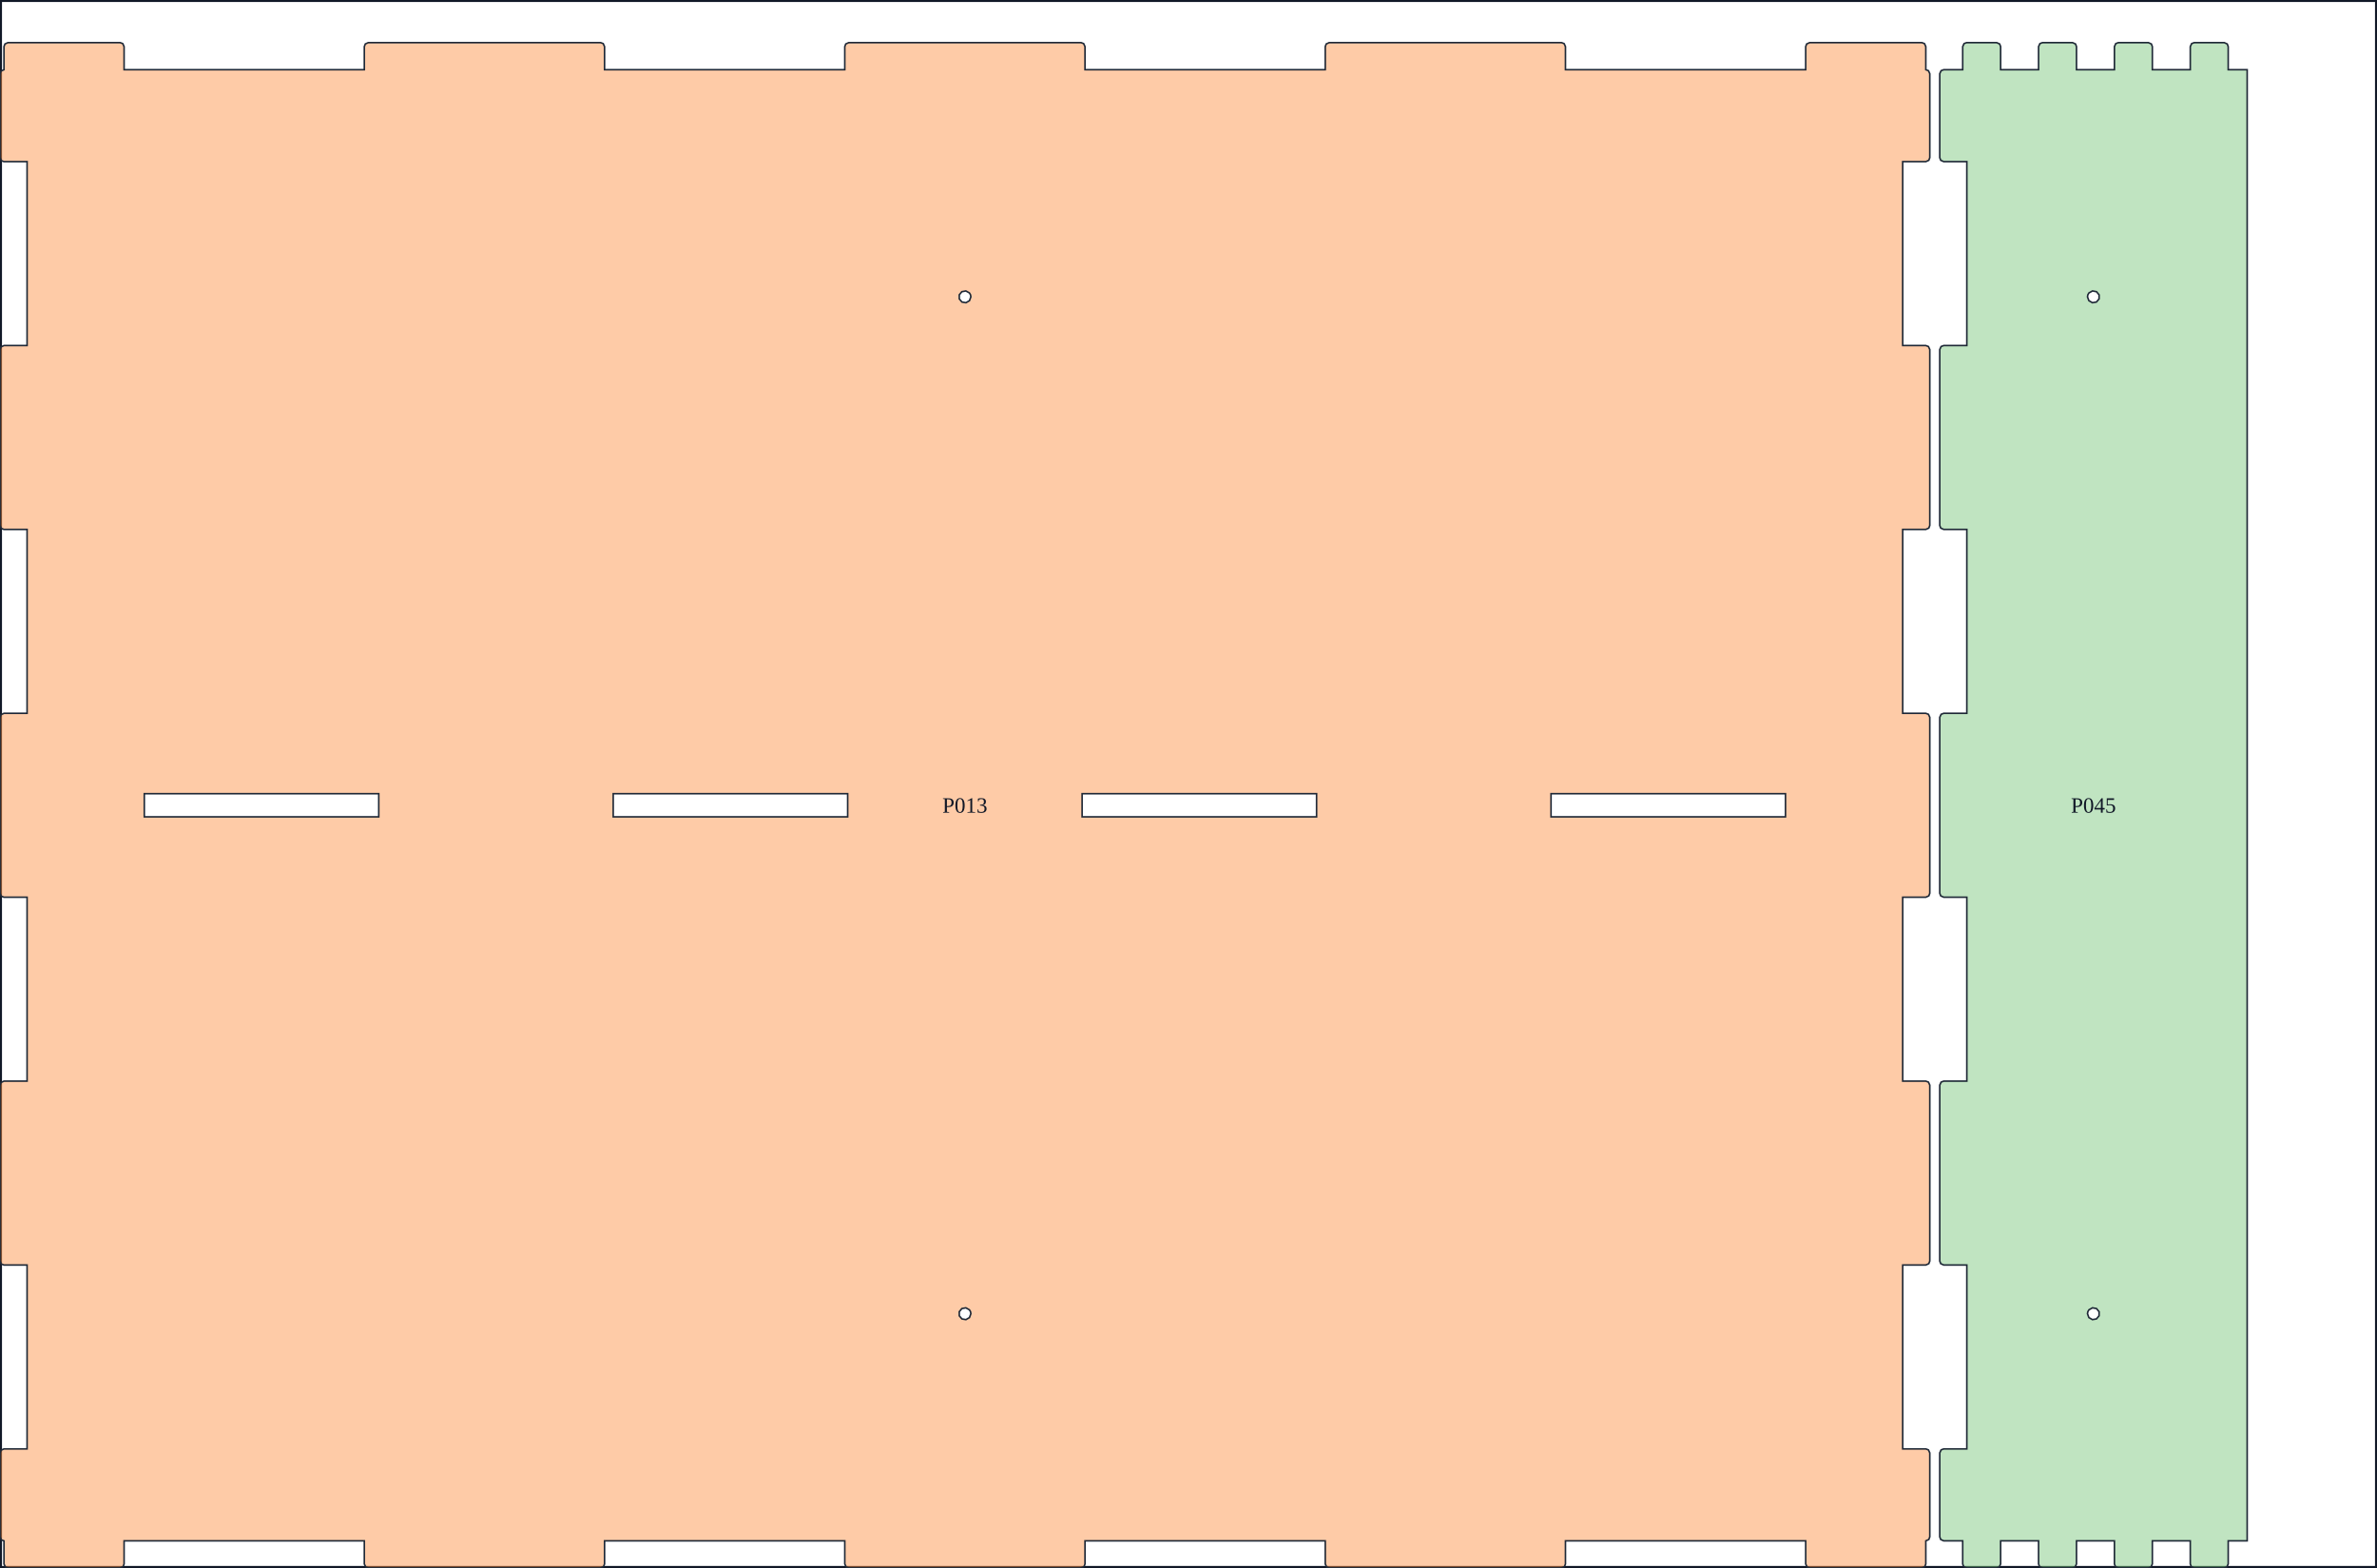
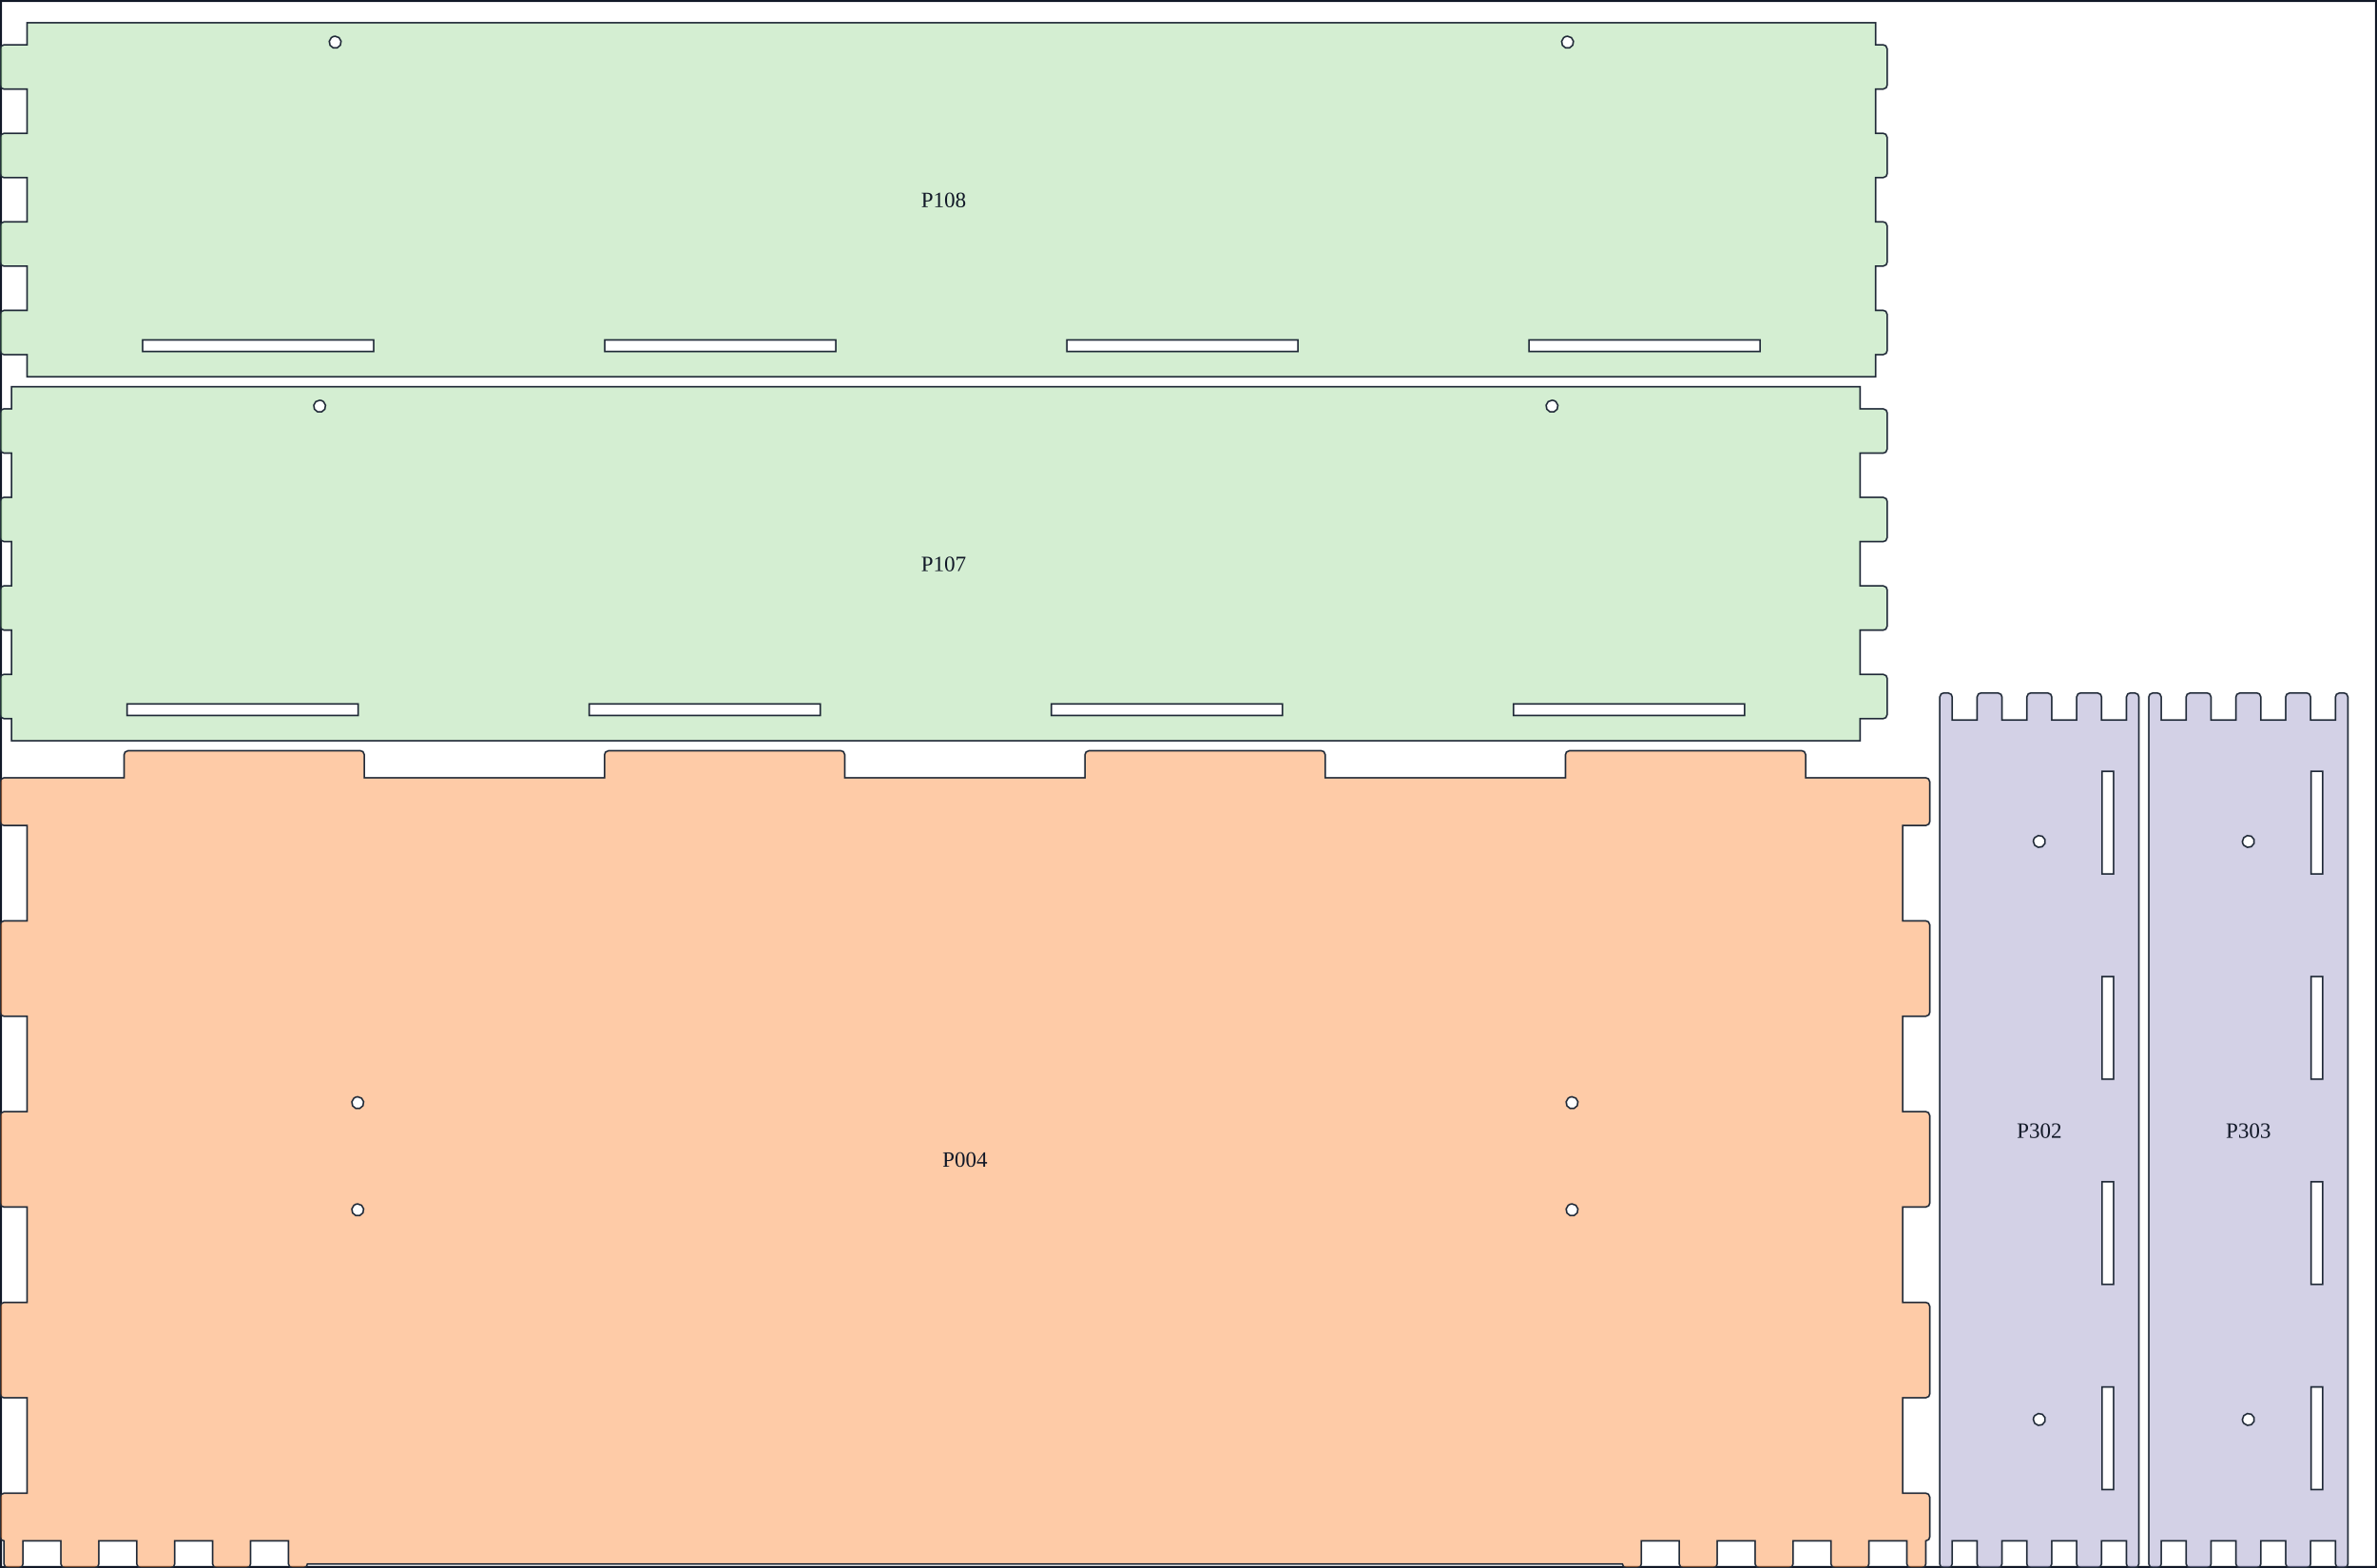
<svg xmlns="http://www.w3.org/2000/svg" width="1193.8mm" height="787.4mm" viewBox="0 0 1193.8 787.4">
  <rect width="1193.8" height="787.4" fill="white" stroke="#111827" stroke-width="2" />
  <g transform="translate(0 787.4) scale(1 -1)">
-     <path d="M 955.600 706.225 L 967.200 706.225 L 968.706 706.909 L 969.200 708.225 L 969.200 750.400 L 968.516 751.906 L 967.200 752.400 L 967.200 764.000 L 966.516 765.506 L 965.200 766.000 L 908.875 766.000 L 907.369 765.316 L 906.875 764.000 L 906.875 752.400 L 786.225 752.400 L 786.225 764.000 L 785.541 765.506 L 784.225 766.000 L 667.575 766.000 L 666.069 765.316 L 665.575 764.000 L 665.575 752.400 L 544.925 752.400 L 544.925 764.000 L 544.241 765.506 L 542.925 766.000 L 426.275 766.000 L 424.769 765.316 L 424.275 764.000 L 424.275 752.400 L 303.625 752.400 L 303.625 764.000 L 302.941 765.506 L 301.625 766.000 L 184.975 766.000 L 183.469 765.316 L 182.975 764.000 L 182.975 752.400 L 62.325 752.400 L 62.325 764.000 L 61.641 765.506 L 60.325 766.000 L 4.000 766.000 L 2.494 765.316 L 2.000 764.000 L 2.000 752.400 L 0.494 751.716 L 0.000 750.400 L 0.000 708.225 L 0.684 706.719 L 2.000 706.225 L 13.600 706.225 L 13.600 613.875 L 2.000 613.875 L 0.494 613.191 L 0.000 611.875 L 0.000 523.525 L 0.684 522.019 L 2.000 521.525 L 13.600 521.525 L 13.600 429.175 L 2.000 429.175 L 0.494 428.491 L 0.000 427.175 L 0.000 338.825 L 0.684 337.319 L 2.000 336.825 L 13.600 336.825 L 13.600 244.475 L 2.000 244.475 L 0.494 243.791 L 0.000 242.475 L 0.000 154.125 L 0.684 152.619 L 2.000 152.125 L 13.600 152.125 L 13.600 59.775 L 2.000 59.775 L 0.494 59.091 L 0.000 57.775 L 0.000 15.600 L 0.684 14.094 L 2.000 13.600 L 2.000 2.000 L 2.684 0.494 L 4.000 0.000 L 60.325 0.000 L 61.831 0.684 L 62.325 2.000 L 62.325 13.600 L 182.975 13.600 L 182.975 2.000 L 183.659 0.494 L 184.975 0.000 L 301.625 0.000 L 303.131 0.684 L 303.625 2.000 L 303.625 13.600 L 424.275 13.600 L 424.275 2.000 L 424.959 0.494 L 426.275 0.000 L 542.925 0.000 L 544.431 0.684 L 544.925 2.000 L 544.925 13.600 L 665.575 13.600 L 665.575 2.000 L 666.259 0.494 L 667.575 0.000 L 784.225 0.000 L 785.731 0.684 L 786.225 2.000 L 786.225 13.600 L 906.875 13.600 L 906.875 2.000 L 907.559 0.494 L 908.875 0.000 L 965.200 0.000 L 966.706 0.684 L 967.200 2.000 L 967.200 13.600 L 968.706 14.284 L 969.200 15.600 L 969.200 57.775 L 968.516 59.281 L 967.200 59.775 L 955.600 59.775 L 955.600 152.125 L 967.200 152.125 L 968.706 152.809 L 969.200 154.125 L 969.200 242.475 L 968.516 243.981 L 967.200 244.475 L 955.600 244.475 L 955.600 336.825 L 967.200 336.825 L 968.706 337.509 L 969.200 338.825 L 969.200 427.175 L 968.516 428.681 L 967.200 429.175 L 955.600 429.175 L 955.600 521.525 L 967.200 521.525 L 968.706 522.209 L 969.200 523.525 L 969.200 611.875 L 968.516 613.381 L 967.200 613.875 L 955.600 613.875 L 955.600 706.225 Z M 487.600 127.667 L 486.902 125.742 L 485.132 124.714 L 483.114 125.060 L 481.788 126.620 L 481.772 128.667 L 483.072 130.248 L 485.083 130.627 L 486.870 129.628 L 487.412 128.713 L 487.600 127.667 Z M 190.225 388.800 L 190.225 377.200 L 101.912 377.200 L 72.475 377.200 L 72.475 388.800 L 190.225 388.800 Z M 425.725 388.800 L 425.725 377.200 L 337.412 377.200 L 307.975 377.200 L 307.975 388.800 L 425.725 388.800 Z M 661.225 388.800 L 661.225 377.200 L 572.912 377.200 L 543.475 377.200 L 543.475 388.800 L 661.225 388.800 Z M 896.725 388.800 L 896.725 377.200 L 808.412 377.200 L 778.975 377.200 L 778.975 388.800 L 896.725 388.800 Z M 487.600 638.333 L 486.902 636.409 L 485.132 635.381 L 483.114 635.727 L 481.788 637.287 L 481.772 639.334 L 483.072 640.915 L 485.083 641.294 L 486.870 640.295 L 487.412 639.380 L 487.600 638.333 Z" fill="#fd8d3c" fill-opacity="0.45" fill-rule="evenodd" stroke="#1f2937" stroke-width="0.8" />
-     <path d="M 976.200 13.600 L 974.694 14.284 L 974.200 15.600 L 974.200 57.775 L 974.884 59.281 L 976.200 59.775 L 987.800 59.775 L 987.800 152.125 L 976.200 152.125 L 974.694 152.809 L 974.200 154.125 L 974.200 242.475 L 974.884 243.981 L 976.200 244.475 L 987.800 244.475 L 987.800 336.825 L 976.200 336.825 L 974.694 337.509 L 974.200 338.825 L 974.200 427.175 L 974.884 428.681 L 976.200 429.175 L 987.800 429.175 L 987.800 521.525 L 976.200 521.525 L 974.694 522.209 L 974.200 523.525 L 974.200 611.875 L 974.884 613.381 L 976.200 613.875 L 987.800 613.875 L 987.800 706.225 L 976.200 706.225 L 974.694 706.909 L 974.200 708.225 L 974.200 750.400 L 974.884 751.906 L 976.200 752.400 L 985.725 752.400 L 985.725 764.000 L 986.409 765.506 L 987.725 766.000 L 1002.775 766.000 L 1004.281 765.316 L 1004.775 764.000 L 1004.775 752.400 L 1023.825 752.400 L 1023.825 764.000 L 1024.509 765.506 L 1025.825 766.000 L 1040.875 766.000 L 1042.381 765.316 L 1042.875 764.000 L 1042.875 752.400 L 1061.925 752.400 L 1061.925 764.000 L 1062.609 765.506 L 1063.925 766.000 L 1078.975 766.000 L 1080.481 765.316 L 1080.975 764.000 L 1080.975 752.400 L 1100.025 752.400 L 1100.025 764.000 L 1100.709 765.506 L 1102.025 766.000 L 1117.075 766.000 L 1118.581 765.316 L 1119.075 764.000 L 1119.075 752.400 L 1128.600 752.400 L 1128.600 13.600 L 1119.075 13.600 L 1119.075 2.000 L 1118.391 0.494 L 1117.075 0.000 L 1102.025 0.000 L 1100.519 0.684 L 1100.025 2.000 L 1100.025 13.600 L 1080.975 13.600 L 1080.975 2.000 L 1080.291 0.494 L 1078.975 0.000 L 1063.925 0.000 L 1062.419 0.684 L 1061.925 2.000 L 1061.925 13.600 L 1042.875 13.600 L 1042.875 2.000 L 1042.191 0.494 L 1040.875 0.000 L 1025.825 0.000 L 1024.319 0.684 L 1023.825 2.000 L 1023.825 13.600 L 1004.775 13.600 L 1004.775 2.000 L 1004.091 0.494 L 1002.775 0.000 L 987.725 0.000 L 986.219 0.684 L 985.725 2.000 L 985.725 13.600 L 976.200 13.600 Z M 1048.400 127.667 L 1049.098 125.742 L 1050.868 124.714 L 1052.886 125.060 L 1054.212 126.620 L 1054.228 128.667 L 1052.928 130.248 L 1050.917 130.627 L 1049.130 129.628 L 1048.588 128.713 L 1048.400 127.667 Z M 1048.400 638.333 L 1049.098 636.409 L 1050.868 635.381 L 1052.886 635.727 L 1054.212 637.287 L 1054.228 639.334 L 1052.928 640.915 L 1050.917 641.294 L 1049.130 640.295 L 1048.588 639.380 L 1048.400 638.333 Z" fill="#74c476" fill-opacity="0.45" fill-rule="evenodd" stroke="#1f2937" stroke-width="0.8" />
+     <path d="M 9.525 0.000 L 11.031 0.684 L 11.525 2.000 L 11.525 13.600 L 30.575 13.600 L 30.575 2.000 L 31.259 0.494 L 32.575 0.000 L 47.625 0.000 L 49.131 0.684 L 49.625 2.000 L 49.625 13.600 L 68.675 13.600 L 68.675 2.000 L 69.359 0.494 L 70.675 0.000 L 85.725 0.000 L 87.231 0.684 L 87.725 2.000 L 87.725 13.600 L 106.775 13.600 L 106.775 2.000 L 107.459 0.494 L 108.775 0.000 L 123.825 0.000 L 125.331 0.684 L 125.825 2.000 L 125.825 13.600 L 144.875 13.600 L 144.875 2.000 L 145.559 0.494 L 146.875 0.000 L 152.400 0.000 L 153.906 0.684 L 154.400 2.000 L 814.800 2.000 L 815.484 0.494 L 816.800 0.000 L 822.325 0.000 L 823.831 0.684 L 824.325 2.000 L 824.325 13.600 L 843.375 13.600 L 843.375 2.000 L 844.059 0.494 L 845.375 0.000 L 860.425 0.000 L 861.931 0.684 L 862.425 2.000 L 862.425 13.600 L 881.475 13.600 L 881.475 2.000 L 882.159 0.494 L 883.475 0.000 L 898.525 0.000 L 900.031 0.684 L 900.525 2.000 L 900.525 13.600 L 919.575 13.600 L 919.575 2.000 L 920.259 0.494 L 921.575 0.000 L 936.625 0.000 L 938.131 0.684 L 938.625 2.000 L 938.625 13.600 L 957.675 13.600 L 957.675 2.000 L 958.359 0.494 L 959.675 0.000 L 965.200 0.000 L 966.706 0.684 L 967.200 2.000 L 967.200 13.600 L 968.706 14.284 L 969.200 15.600 L 969.200 35.550 L 968.516 37.056 L 967.200 37.550 L 955.600 37.550 L 955.600 85.450 L 967.200 85.450 L 968.706 86.134 L 969.200 87.450 L 969.200 131.350 L 968.516 132.856 L 967.200 133.350 L 955.600 133.350 L 955.600 181.250 L 967.200 181.250 L 968.706 181.934 L 969.200 183.250 L 969.200 227.150 L 968.516 228.656 L 967.200 229.150 L 955.600 229.150 L 955.600 277.050 L 967.200 277.050 L 968.706 277.734 L 969.200 279.050 L 969.200 322.950 L 968.516 324.456 L 967.200 324.950 L 955.600 324.950 L 955.600 372.850 L 967.200 372.850 L 968.706 373.534 L 969.200 374.850 L 969.200 394.800 L 968.516 396.306 L 967.200 396.800 L 906.875 396.800 L 906.875 408.400 L 906.191 409.906 L 904.875 410.400 L 788.225 410.400 L 786.719 409.716 L 786.225 408.400 L 786.225 396.800 L 665.575 396.800 L 665.575 408.400 L 664.891 409.906 L 663.575 410.400 L 546.925 410.400 L 545.419 409.716 L 544.925 408.400 L 544.925 396.800 L 424.275 396.800 L 424.275 408.400 L 423.591 409.906 L 422.275 410.400 L 305.625 410.400 L 304.119 409.716 L 303.625 408.400 L 303.625 396.800 L 182.975 396.800 L 182.975 408.400 L 182.291 409.906 L 180.975 410.400 L 64.325 410.400 L 62.819 409.716 L 62.325 408.400 L 62.325 396.800 L 2.000 396.800 L 0.494 396.116 L 0.000 394.800 L 0.000 374.850 L 0.684 373.344 L 2.000 372.850 L 13.600 372.850 L 13.600 324.950 L 2.000 324.950 L 0.494 324.266 L 0.000 322.950 L 0.000 279.050 L 0.684 277.544 L 2.000 277.050 L 13.600 277.050 L 13.600 229.150 L 2.000 229.150 L 0.494 228.466 L 0.000 227.150 L 0.000 183.250 L 0.684 181.744 L 2.000 181.250 L 13.600 181.250 L 13.600 133.350 L 2.000 133.350 L 0.494 132.666 L 0.000 131.350 L 0.000 87.450 L 0.684 85.944 L 2.000 85.450 L 13.600 85.450 L 13.600 37.550 L 2.000 37.550 L 0.494 36.866 L 0.000 35.550 L 0.000 15.600 L 0.684 14.094 L 2.000 13.600 L 2.000 2.000 L 2.684 0.494 L 4.000 0.000 L 9.525 0.000 Z M 789.533 182.800 L 791.458 182.102 L 792.486 180.332 L 792.140 178.314 L 790.580 176.988 L 788.533 176.972 L 786.952 178.272 L 786.573 180.283 L 787.572 182.070 L 788.487 182.612 L 789.533 182.800 Z M 789.533 236.600 L 791.458 235.902 L 792.486 234.132 L 792.140 232.114 L 790.580 230.788 L 788.533 230.772 L 786.952 232.072 L 786.573 234.083 L 787.572 235.870 L 788.487 236.412 L 789.533 236.600 Z M 179.667 182.800 L 181.591 182.102 L 182.619 180.332 L 182.273 178.314 L 180.713 176.988 L 178.666 176.972 L 177.085 178.272 L 176.706 180.283 L 177.705 182.070 L 178.620 182.612 L 179.667 182.800 Z M 179.667 236.600 L 181.591 235.902 L 182.619 234.132 L 182.273 232.114 L 180.713 230.788 L 178.666 230.772 L 177.085 232.072 L 176.706 234.083 L 177.705 235.870 L 178.620 236.412 L 179.667 236.600 Z" fill="#fd8d3c" fill-opacity="0.45" fill-rule="evenodd" stroke="#1f2937" stroke-width="0.8" />
+     <path d="M 945.800 631.538 L 942.000 631.538 L 942.000 653.763 L 945.800 653.763 L 947.306 654.447 L 947.800 655.763 L 947.800 673.987 L 947.116 675.494 L 945.800 675.987 L 942.000 675.987 L 942.000 698.212 L 945.800 698.212 L 947.306 698.897 L 947.800 700.212 L 947.800 718.438 L 947.116 719.944 L 945.800 720.438 L 942.000 720.438 L 942.000 742.663 L 945.800 742.663 L 947.306 743.347 L 947.800 744.663 L 947.800 762.888 L 947.116 764.394 L 945.800 764.888 L 942.000 764.888 L 942.000 776.000 L 13.600 776.000 L 13.600 764.888 L 2.000 764.888 L 0.494 764.203 L 0.000 762.888 L 0.000 744.663 L 0.684 743.156 L 2.000 742.663 L 13.600 742.662 L 13.600 720.438 L 2.000 720.438 L 0.494 719.753 L 0.000 718.438 L 0.000 700.212 L 0.684 698.706 L 2.000 698.212 L 13.600 698.212 L 13.600 675.987 L 2.000 675.987 L 0.494 675.303 L 0.000 673.987 L 0.000 655.763 L 0.684 654.256 L 2.000 653.763 L 13.600 653.763 L 13.600 631.538 L 2.000 631.538 L 0.494 630.853 L 0.000 629.538 L 0.000 611.312 L 0.684 609.806 L 2.000 609.312 L 13.600 609.312 L 13.600 598.200 L 942.000 598.200 L 942.000 609.312 L 945.800 609.312 L 947.306 609.997 L 947.800 611.312 L 947.800 629.538 L 947.116 631.044 L 945.800 631.538 Z M 883.975 610.900 L 767.925 610.900 L 767.925 616.700 L 883.975 616.700 L 883.975 610.900 Z M 651.875 610.900 L 535.825 610.900 L 535.825 616.700 L 651.875 616.700 L 651.875 610.900 Z M 787.267 769.200 L 789.191 768.502 L 790.219 766.732 L 789.873 764.714 L 788.313 763.388 L 786.266 763.372 L 784.685 764.672 L 784.306 766.683 L 785.305 768.470 L 786.220 769.012 L 787.267 769.200 Z M 419.775 610.900 L 303.725 610.900 L 303.725 616.700 L 419.775 616.700 L 419.775 610.900 Z M 187.675 610.900 L 71.625 610.900 L 71.625 616.700 L 187.675 616.700 L 187.675 610.900 Z M 168.333 769.200 L 170.258 768.502 L 171.286 766.732 L 170.940 764.714 L 169.380 763.388 L 167.333 763.372 L 165.752 764.672 L 165.373 766.683 L 166.372 768.470 L 167.287 769.012 L 168.333 769.200 Z" fill="#a1d99b" fill-opacity="0.45" fill-rule="evenodd" stroke="#1f2937" stroke-width="0.8" />
+     <path d="M 2.000 448.737 L 5.800 448.737 L 5.800 470.962 L 2.000 470.962 L 0.494 471.647 L 0.000 472.962 L 0.000 491.188 L 0.684 492.694 L 2.000 493.188 L 5.800 493.188 L 5.800 515.413 L 2.000 515.413 L 0.494 516.097 L 0.000 517.413 L 0.000 535.638 L 0.684 537.144 L 2.000 537.638 L 5.800 537.638 L 5.800 559.862 L 2.000 559.862 L 0.494 560.547 L 0.000 561.862 L 0.000 580.087 L 0.684 581.594 L 2.000 582.087 L 5.800 582.087 L 5.800 593.200 L 934.200 593.200 L 934.200 582.087 L 945.800 582.087 L 947.306 581.403 L 947.800 580.087 L 947.800 561.862 L 947.116 560.356 L 945.800 559.862 L 934.200 559.862 L 934.200 537.638 L 945.800 537.638 L 947.306 536.953 L 947.800 535.638 L 947.800 517.413 L 947.116 515.906 L 945.800 515.413 L 934.200 515.413 L 934.200 493.188 L 945.800 493.188 L 947.306 492.503 L 947.800 491.188 L 947.800 472.962 L 947.116 471.456 L 945.800 470.962 L 934.200 470.962 L 934.200 448.737 L 945.800 448.737 L 947.306 448.053 L 947.800 446.737 L 947.800 428.512 L 947.116 427.006 L 945.800 426.512 L 934.200 426.512 L 934.200 415.400 L 5.800 415.400 L 5.800 426.512 L 2.000 426.512 L 0.494 427.197 L 0.000 428.512 L 0.000 446.737 L 0.684 448.244 L 2.000 448.737 Z M 63.825 428.100 L 179.875 428.100 L 179.875 433.900 L 63.825 433.900 L 63.825 428.100 Z M 295.925 428.100 L 411.975 428.100 L 411.975 433.900 L 295.925 433.900 L 295.925 428.100 Z M 160.533 586.400 L 158.609 585.702 L 157.581 583.932 L 157.927 581.914 L 159.487 580.588 L 161.534 580.572 L 163.115 581.872 L 163.494 583.883 L 162.495 585.670 L 161.580 586.212 L 160.533 586.400 Z M 528.025 428.100 L 644.075 428.100 L 644.075 433.900 L 528.025 433.900 L 528.025 428.100 Z M 760.125 428.100 L 876.175 428.100 L 876.175 433.900 L 760.125 433.900 L 760.125 428.100 Z M 779.467 586.400 L 777.542 585.702 L 776.514 583.932 L 776.860 581.914 L 778.420 580.588 L 780.467 580.572 L 782.048 581.872 L 782.427 583.883 L 781.428 585.670 L 780.513 586.212 L 779.467 586.400 Z" fill="#a1d99b" fill-opacity="0.45" fill-rule="evenodd" stroke="#1f2937" stroke-width="0.8" />
+     <path d="M 1072.200 0.000 L 1069.950 0.000 L 1068.444 0.684 L 1067.950 2.000 L 1067.950 13.600 L 1055.450 13.600 L 1055.450 2.000 L 1054.766 0.494 L 1053.450 0.000 L 1044.950 0.000 L 1043.444 0.684 L 1042.950 2.000 L 1042.950 13.600 L 1030.450 13.600 L 1030.450 2.000 L 1029.766 0.494 L 1028.450 0.000 L 1019.950 0.000 L 1018.444 0.684 L 1017.950 2.000 L 1017.950 13.600 L 1005.450 13.600 L 1005.450 2.000 L 1004.766 0.494 L 1003.450 0.000 L 994.950 0.000 L 993.444 0.684 L 992.950 2.000 L 992.950 13.600 L 980.450 13.600 L 980.450 2.000 L 979.766 0.494 L 978.450 0.000 L 976.200 0.000 L 974.694 0.684 L 974.200 2.000 L 974.200 437.400 L 974.884 438.906 L 976.200 439.400 L 978.450 439.400 L 979.956 438.716 L 980.450 437.400 L 980.450 425.800 L 992.950 425.800 L 992.950 437.400 L 993.634 438.906 L 994.950 439.400 L 1003.450 439.400 L 1004.956 438.716 L 1005.450 437.400 L 1005.450 425.800 L 1017.950 425.800 L 1017.950 437.400 L 1018.634 438.906 L 1019.950 439.400 L 1028.450 439.400 L 1029.956 438.716 L 1030.450 437.400 L 1030.450 425.800 L 1042.950 425.800 L 1042.950 437.400 L 1043.634 438.906 L 1044.950 439.400 L 1053.450 439.400 L 1054.956 438.716 L 1055.450 437.400 L 1055.450 425.800 L 1067.950 425.800 L 1067.950 437.400 L 1068.634 438.906 L 1069.950 439.400 L 1072.200 439.400 L 1073.706 438.716 L 1074.200 437.400 L 1074.200 2.000 L 1073.516 0.494 L 1072.200 0.000 Z M 1055.700 90.887 L 1055.700 39.362 L 1061.500 39.362 L 1061.500 90.887 L 1055.700 90.887 Z M 1021.200 74.567 L 1021.898 72.642 L 1023.668 71.614 L 1025.686 71.960 L 1027.012 73.520 L 1027.028 75.567 L 1025.728 77.148 L 1023.717 77.527 L 1021.930 76.528 L 1021.388 75.613 L 1021.200 74.567 Z M 1055.700 193.938 L 1055.700 142.412 L 1061.500 142.412 L 1061.500 193.938 L 1055.700 193.938 Z M 1055.700 296.987 L 1055.700 245.462 L 1061.500 245.462 L 1061.500 296.987 L 1055.700 296.987 Z M 1055.700 400.037 L 1055.700 348.512 L 1061.500 348.512 L 1061.500 400.037 L 1055.700 400.037 Z M 1021.200 364.833 L 1021.898 362.909 L 1023.668 361.881 L 1025.686 362.227 L 1027.012 363.787 L 1027.028 365.834 L 1025.728 367.415 L 1023.717 367.794 L 1021.930 366.795 L 1021.388 365.880 L 1021.200 364.833 Z" fill="#9e9ac8" fill-opacity="0.45" fill-rule="evenodd" stroke="#1f2937" stroke-width="0.8" />
+     <path d="M 1177.200 439.400 L 1174.950 439.400 L 1173.444 438.716 L 1172.950 437.400 L 1172.950 425.800 L 1160.450 425.800 L 1160.450 437.400 L 1159.766 438.906 L 1158.450 439.400 L 1149.950 439.400 L 1148.444 438.716 L 1147.950 437.400 L 1147.950 425.800 L 1135.450 425.800 L 1135.450 437.400 L 1134.766 438.906 L 1133.450 439.400 L 1124.950 439.400 L 1123.444 438.716 L 1122.950 437.400 L 1122.950 425.800 L 1110.450 425.800 L 1110.450 437.400 L 1109.766 438.906 L 1108.450 439.400 L 1099.950 439.400 L 1098.444 438.716 L 1097.950 437.400 L 1097.950 425.800 L 1085.450 425.800 L 1085.450 437.400 L 1084.766 438.906 L 1083.450 439.400 L 1081.200 439.400 L 1079.694 438.716 L 1079.200 437.400 L 1079.200 2.000 L 1079.884 0.494 L 1081.200 0.000 L 1083.450 0.000 L 1084.956 0.684 L 1085.450 2.000 L 1085.450 13.600 L 1097.950 13.600 L 1097.950 2.000 L 1098.634 0.494 L 1099.950 0.000 L 1108.450 0.000 L 1109.956 0.684 L 1110.450 2.000 L 1110.450 13.600 L 1122.950 13.600 L 1122.950 2.000 L 1123.634 0.494 L 1124.950 0.000 L 1133.450 0.000 L 1134.956 0.684 L 1135.450 2.000 L 1135.450 13.600 L 1147.950 13.600 L 1147.950 2.000 L 1148.634 0.494 L 1149.950 0.000 L 1158.450 0.000 L 1159.956 0.684 L 1160.450 2.000 L 1160.450 13.600 L 1172.950 13.600 L 1172.950 2.000 L 1173.634 0.494 L 1174.950 0.000 L 1177.200 0.000 L 1178.706 0.684 L 1179.200 2.000 L 1179.200 437.400 L 1178.516 438.906 L 1177.200 439.400 Z M 1160.700 348.513 L 1160.700 400.038 L 1166.500 400.038 L 1166.500 348.513 L 1160.700 348.513 Z M 1126.200 364.833 L 1126.898 366.758 L 1128.668 367.786 L 1130.686 367.440 L 1132.012 365.880 L 1132.028 363.833 L 1130.728 362.252 L 1128.717 361.873 L 1126.930 362.872 L 1126.388 363.787 L 1126.200 364.833 Z M 1160.700 245.463 L 1160.700 296.988 L 1166.500 296.988 L 1166.500 245.463 L 1160.700 245.463 Z M 1160.700 142.413 L 1160.700 193.938 L 1166.500 193.938 L 1166.500 142.413 L 1160.700 142.413 Z M 1160.700 39.363 L 1160.700 90.888 L 1166.500 90.888 L 1166.500 39.363 L 1160.700 39.363 Z M 1126.200 74.567 L 1126.898 76.491 L 1128.668 77.519 L 1130.686 77.173 L 1132.012 75.613 L 1132.028 73.566 L 1130.728 71.985 L 1128.717 71.606 L 1126.930 72.605 L 1126.388 73.520 L 1126.200 74.567 Z" fill="#9e9ac8" fill-opacity="0.45" fill-rule="evenodd" stroke="#1f2937" stroke-width="0.8" />
  </g>
-   <text x="484.600" y="404.400" text-anchor="middle" dominant-baseline="central" font-size="11" fill="#111827">P013</text>
-   <text x="1051.400" y="404.400" text-anchor="middle" dominant-baseline="central" font-size="11" fill="#111827">P045</text>
+   <text x="484.600" y="582.200" text-anchor="middle" dominant-baseline="central" font-size="11" fill="#111827">P004</text>
+   <text x="473.900" y="100.300" text-anchor="middle" dominant-baseline="central" font-size="11" fill="#111827">P108</text>
+   <text x="473.900" y="283.100" text-anchor="middle" dominant-baseline="central" font-size="11" fill="#111827">P107</text>
+   <text x="1024.200" y="567.700" text-anchor="middle" dominant-baseline="central" font-size="11" fill="#111827">P302</text>
+   <text x="1129.200" y="567.700" text-anchor="middle" dominant-baseline="central" font-size="11" fill="#111827">P303</text>
</svg>
